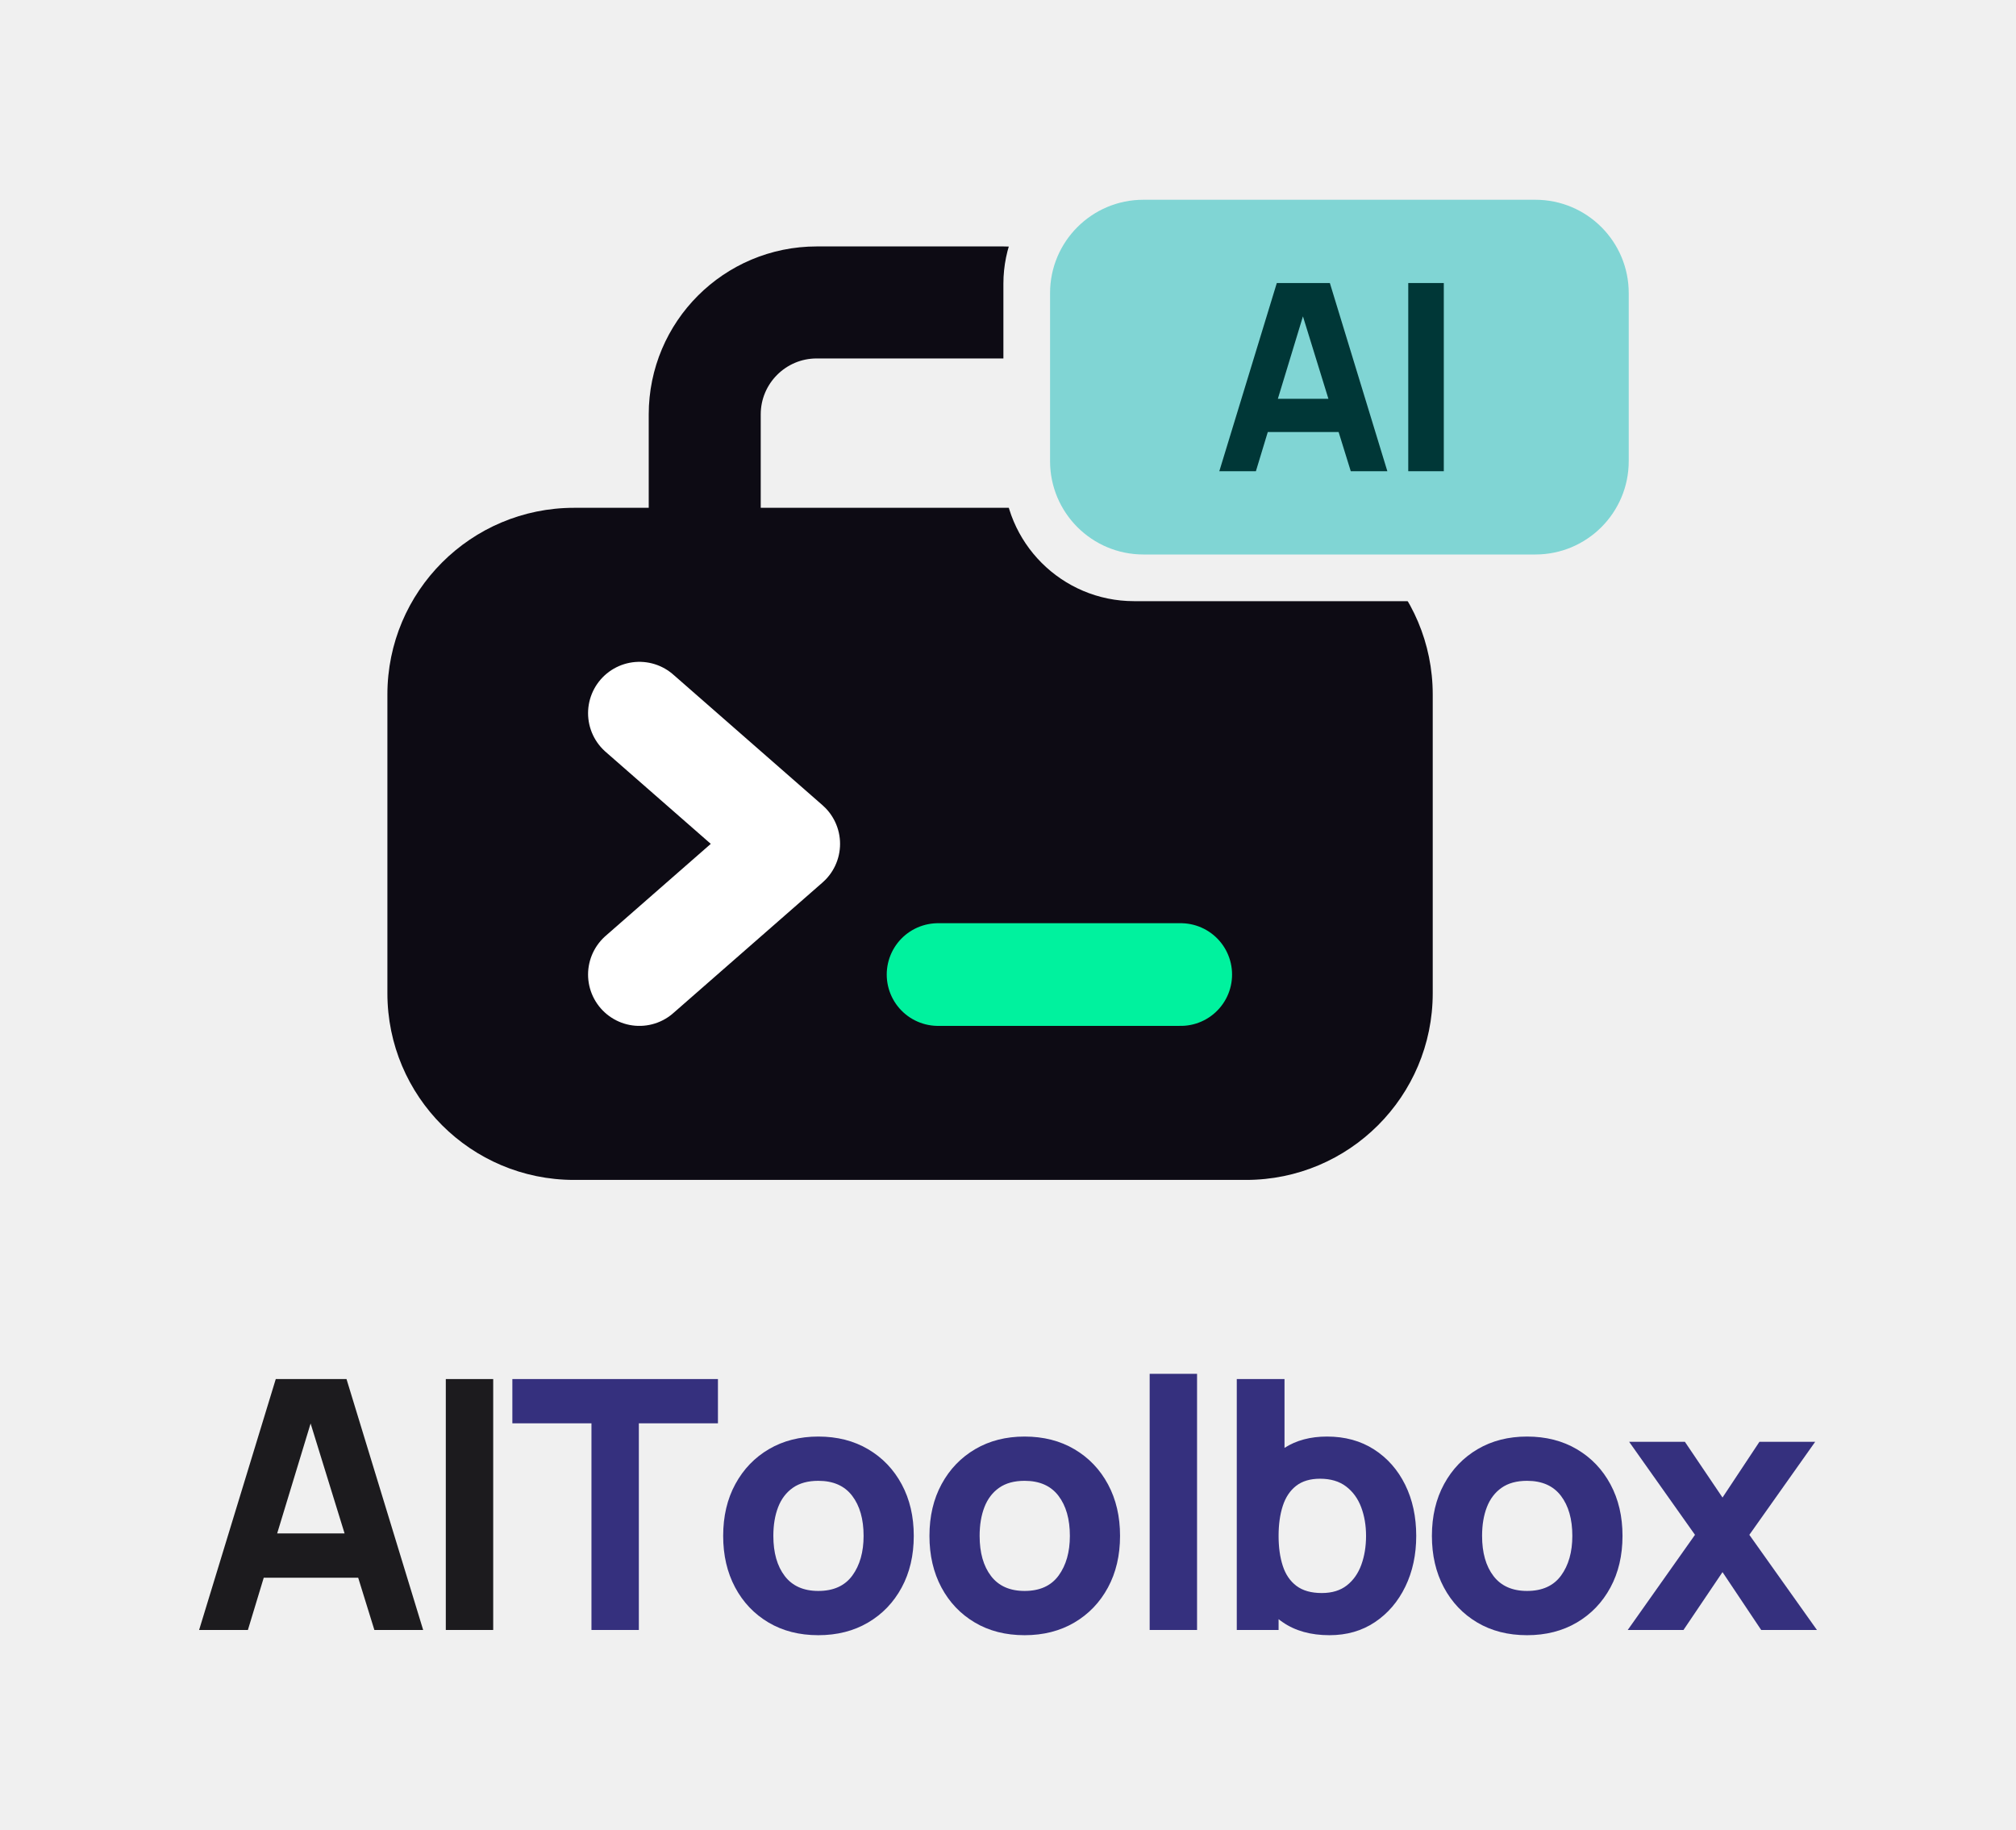
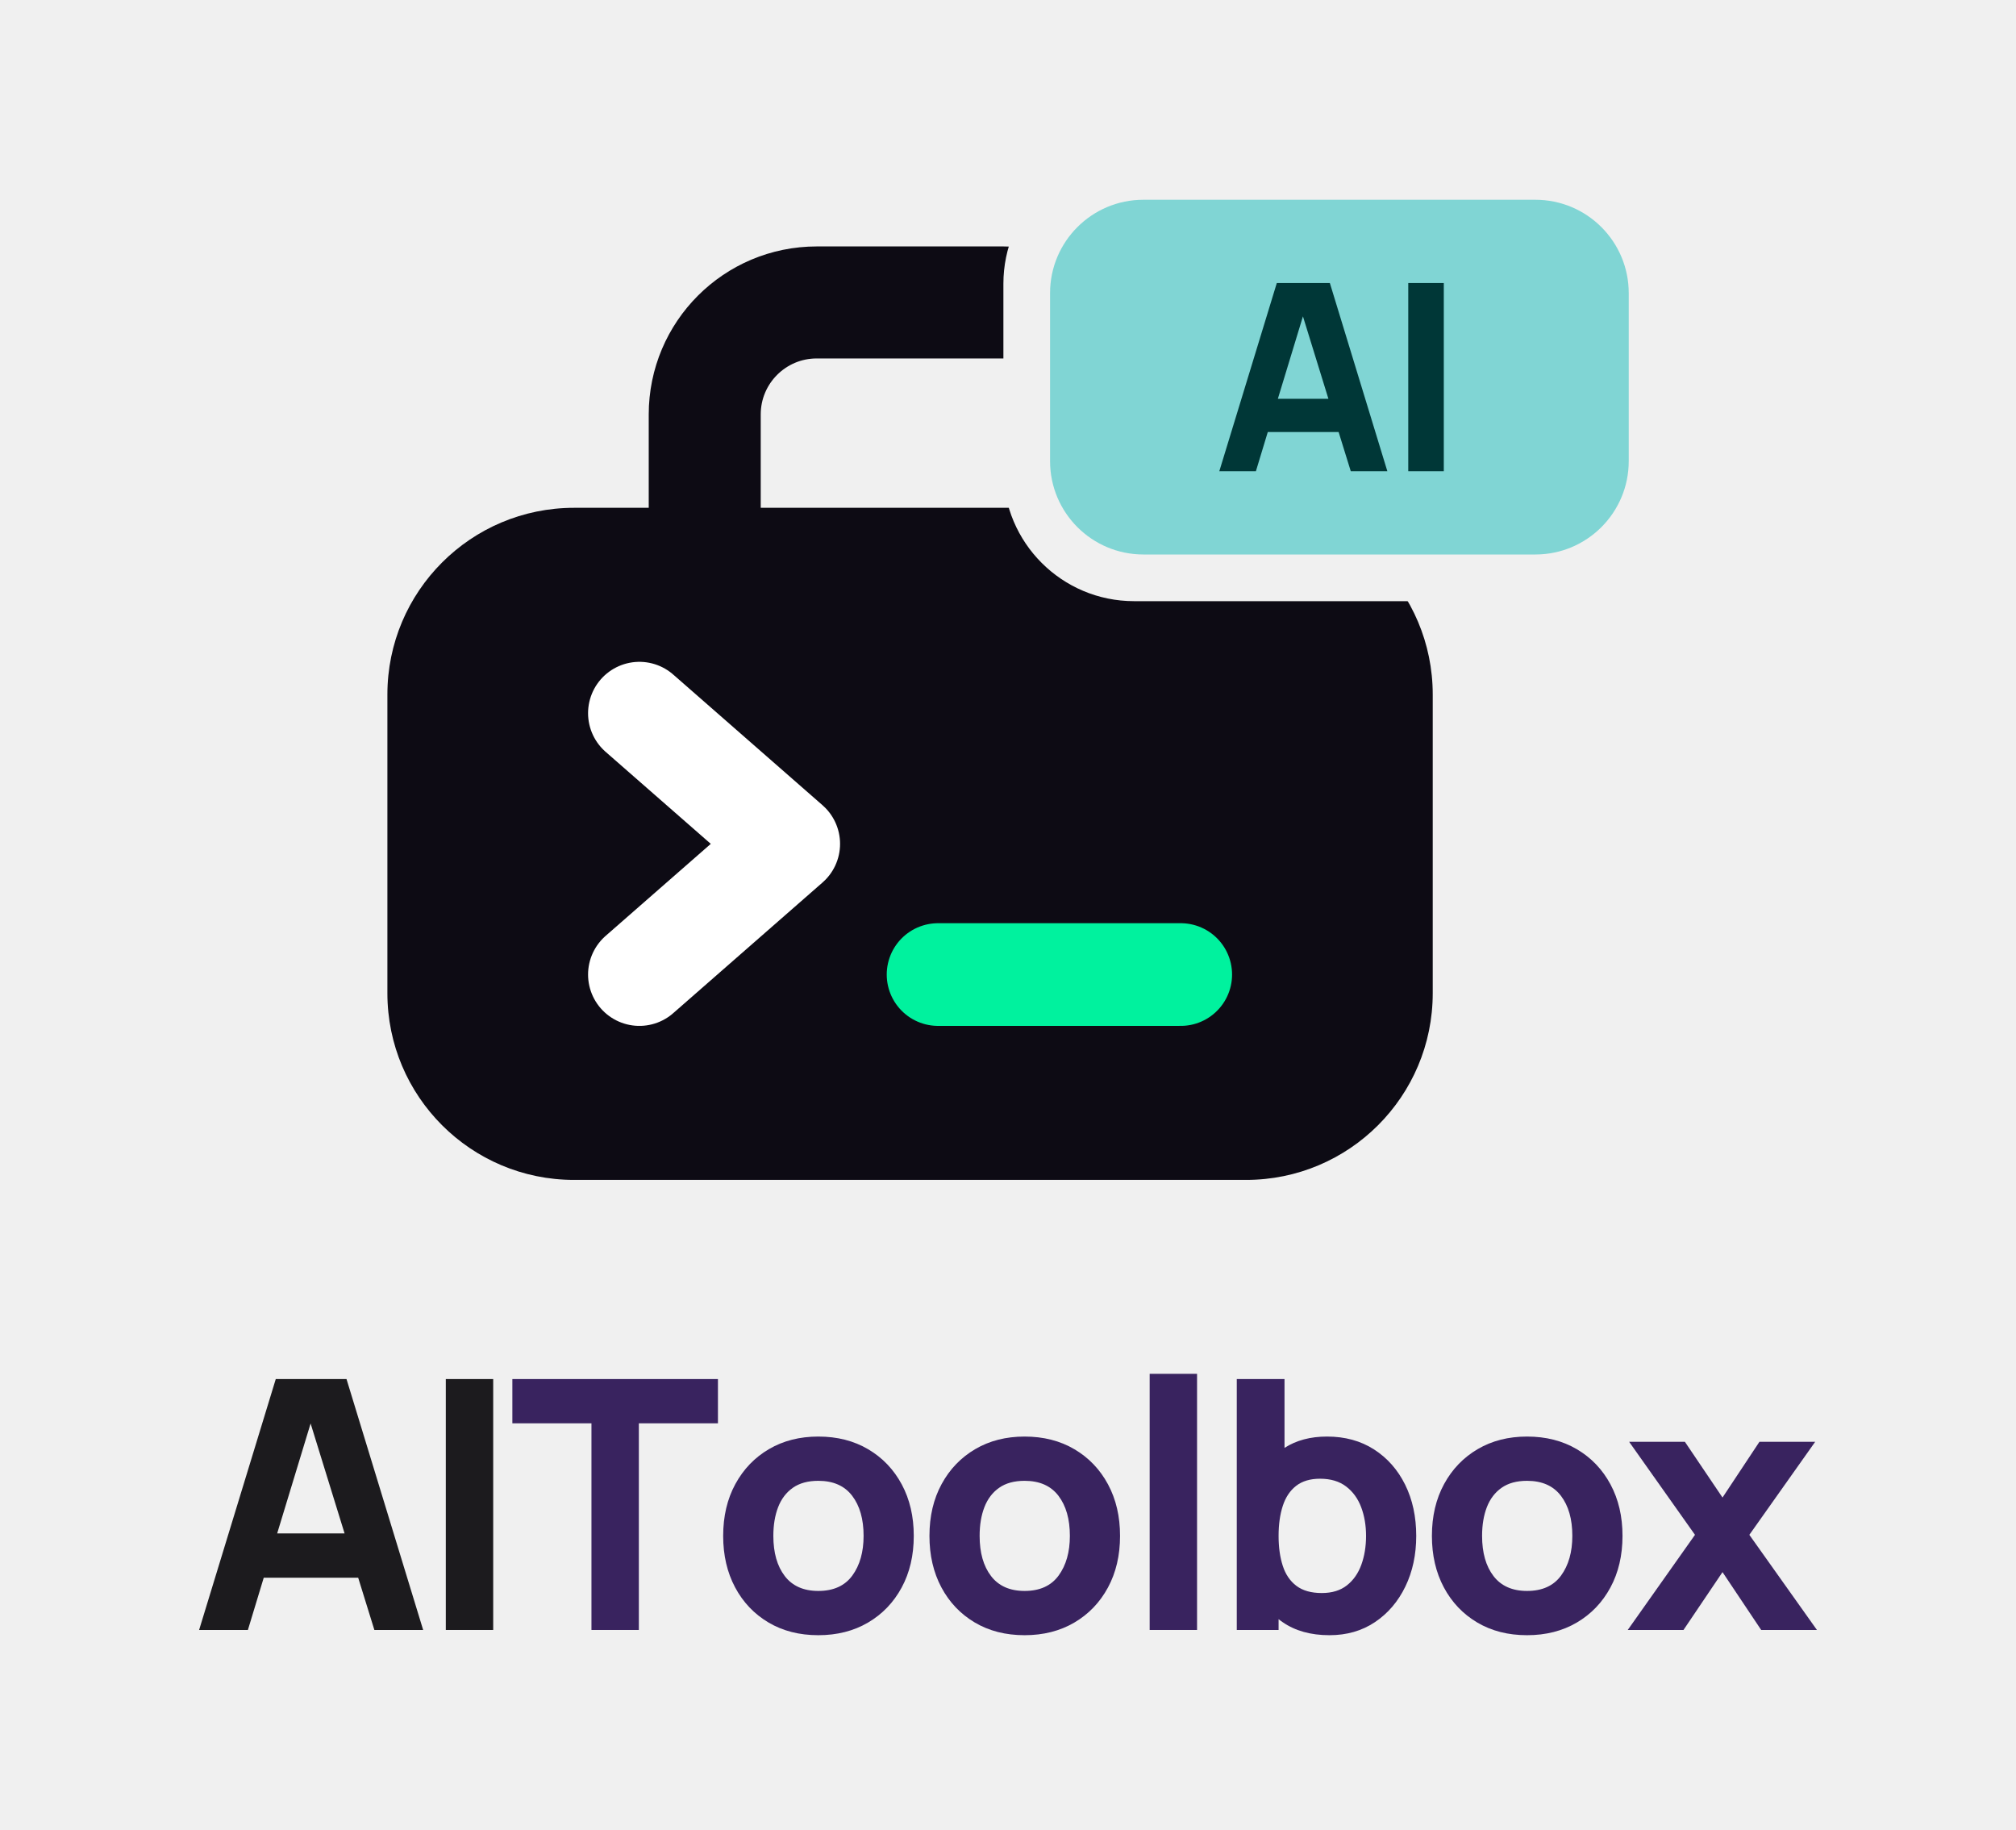
<svg xmlns="http://www.w3.org/2000/svg" viewBox="0 0 162.0 146.9" width="162" height="147" role="img" aria-labelledby="t">
  <g transform="translate(25.13 7.75) scale(1.5)">
    <mask id="bm2" maskUnits="userSpaceOnUse" x="0" y="0" width="74" height="64">
      <rect width="74" height="64" fill="#fff" />
      <rect x="37" y="3" width="36" height="24" rx="7" fill="#000" />
    </mask>
    <g mask="url(#bm2)">
      <path d="M21 23v-6a6 6 0 0 1 6-6h10a6 6 0 0 1 6 6v6" fill="none" stroke="#0D0B14" stroke-width="6" stroke-linecap="round" />
      <rect x="4" y="22" width="56" height="36" rx="10" fill="#0D0B14" />
      <path d="M17.5 33l8 7-8 7" fill="none" stroke="#FFFFFF" stroke-width="5.5" stroke-linecap="round" stroke-linejoin="round" />
      <path d="M33.5 47h13" fill="none" stroke="#00F29E" stroke-width="5.5" stroke-linecap="round" />
    </g>
    <rect x="39.5" y="5.5" width="31" height="19" rx="5" fill="#80D5D4" />
    <g fill="#003737">
      <path d="M48.567 20.04 51.647 9.96H54.489L57.569 20.04H55.609L54.958 17.94H51.164L50.527 20.04ZM54.412 16.162 53.047 11.745 51.703 16.162Z" />
      <path d="M58.689 20.04V9.96H60.593V20.04Z" />
    </g>
  </g>
  <g fill="#1C1B1E">
    <path d="M16 130.91 22.16 110.75H27.844L34.004 130.91H30.084L28.782 126.71H21.194L19.92 130.91ZM27.69 123.154 24.96 114.32 22.272 123.154Z" />
    <path d="M35.824 130.91V110.75H39.632V130.91Z" />
  </g>
-   <g fill="#35307E">
+   <g fill="#39235F">
    <path d="M47.528 130.91V114.306H41.172V110.75H57.692V114.306H51.336V130.91Z" />
    <path d="M65.756 131.33Q63.474 131.33 61.752 130.308Q60.03 129.286 59.071 127.487Q58.112 125.688 58.112 123.35Q58.112 120.984 59.092 119.185Q60.072 117.386 61.794 116.378Q63.516 115.37 65.756 115.37Q68.038 115.37 69.767 116.392Q71.496 117.414 72.462 119.213Q73.428 121.012 73.428 123.35Q73.428 125.702 72.455 127.501Q71.482 129.3 69.753 130.315Q68.024 131.33 65.756 131.33ZM65.756 127.774Q67.59 127.774 68.493 126.535Q69.396 125.296 69.396 123.35Q69.396 121.334 68.479 120.13Q67.562 118.926 65.756 118.926Q64.51 118.926 63.712 119.486Q62.914 120.046 62.529 121.04Q62.144 122.034 62.144 123.35Q62.144 125.38 63.061 126.577Q63.978 127.774 65.756 127.774Z" />
    <path d="M82.332 131.33Q80.05 131.33 78.328 130.308Q76.606 129.286 75.647 127.487Q74.688 125.688 74.688 123.35Q74.688 120.984 75.668 119.185Q76.648 117.386 78.37 116.378Q80.092 115.37 82.332 115.37Q84.614 115.37 86.343 116.392Q88.072 117.414 89.038 119.213Q90.004 121.012 90.004 123.35Q90.004 125.702 89.031 127.501Q88.058 129.3 86.329 130.315Q84.6 131.33 82.332 131.33ZM82.332 127.774Q84.166 127.774 85.069 126.535Q85.972 125.296 85.972 123.35Q85.972 121.334 85.055 120.13Q84.138 118.926 82.332 118.926Q81.086 118.926 80.288 119.486Q79.49 120.046 79.105 121.04Q78.72 122.034 78.72 123.35Q78.72 125.38 79.637 126.577Q80.554 127.774 82.332 127.774Z" />
    <path d="M92.384 130.91V110.33H96.192V130.91Z" />
    <path d="M106.832 131.33Q104.578 131.33 103.066 130.28Q102.898 130.168 102.744 130.042V130.91H99.384V110.75H103.22V116.28Q104.634 115.37 106.636 115.37Q108.806 115.37 110.416 116.406Q112.026 117.442 112.915 119.241Q113.804 121.04 113.804 123.35Q113.804 125.618 112.929 127.424Q112.054 129.23 110.486 130.28Q108.918 131.33 106.832 131.33ZM106.216 127.942Q107.448 127.942 108.232 127.326Q109.016 126.71 109.394 125.667Q109.772 124.624 109.772 123.35Q109.772 122.09 109.38 121.047Q108.988 120.004 108.169 119.381Q107.35 118.758 106.076 118.758Q104.886 118.758 104.151 119.332Q103.416 119.906 103.08 120.942Q102.744 121.978 102.744 123.35Q102.744 124.722 103.08 125.758Q103.416 126.794 104.179 127.368Q104.942 127.942 106.216 127.942Z" />
    <path d="M122.708 131.33Q120.426 131.33 118.704 130.308Q116.982 129.286 116.023 127.487Q115.064 125.688 115.064 123.35Q115.064 120.984 116.044 119.185Q117.024 117.386 118.746 116.378Q120.468 115.37 122.708 115.37Q124.99 115.37 126.719 116.392Q128.448 117.414 129.414 119.213Q130.38 121.012 130.38 123.35Q130.38 125.702 129.407 127.501Q128.434 129.3 126.705 130.315Q124.976 131.33 122.708 131.33ZM122.708 127.774Q124.542 127.774 125.445 126.535Q126.348 125.296 126.348 123.35Q126.348 121.334 125.431 120.13Q124.514 118.926 122.708 118.926Q121.462 118.926 120.664 119.486Q119.866 120.046 119.481 121.04Q119.096 122.034 119.096 123.35Q119.096 125.38 120.013 126.577Q120.93 127.774 122.708 127.774Z" />
    <path d="M130.8 130.91 136.204 123.266 130.912 115.79H135.392L138.416 120.27L141.384 115.79H145.864L140.572 123.266L146.004 130.91H141.524L138.416 126.262L135.28 130.91Z" />
  </g>
</svg>
